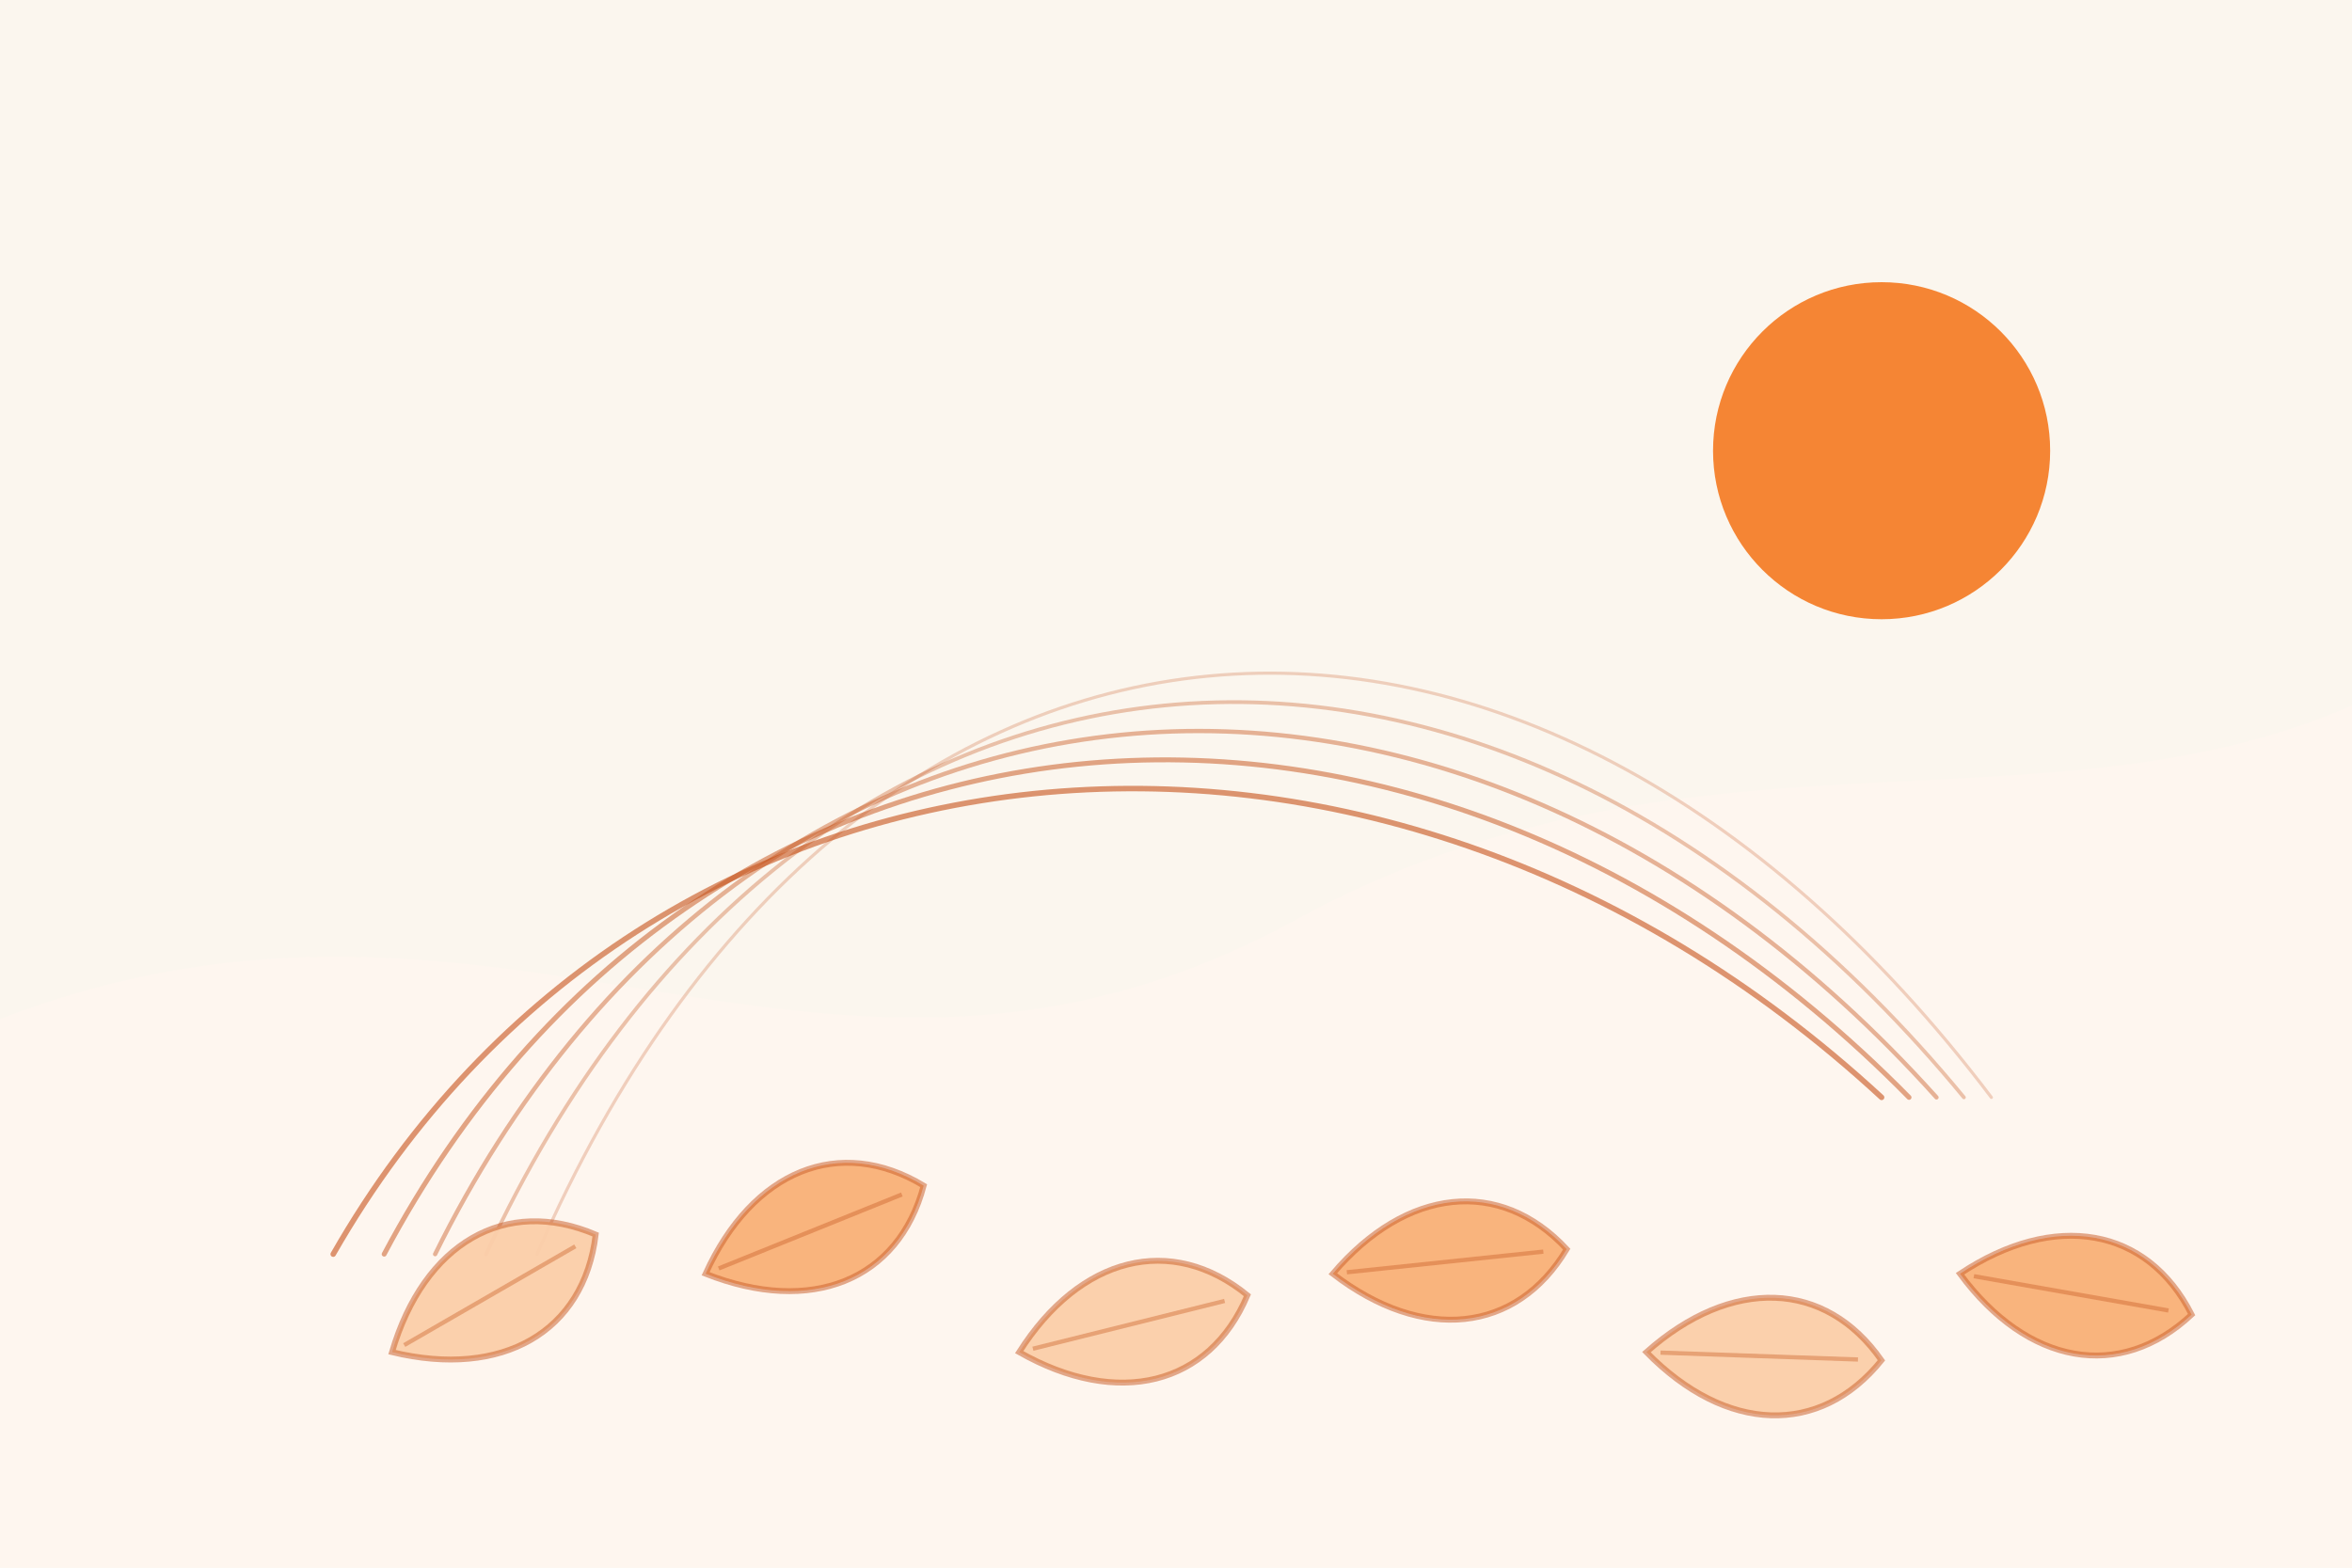
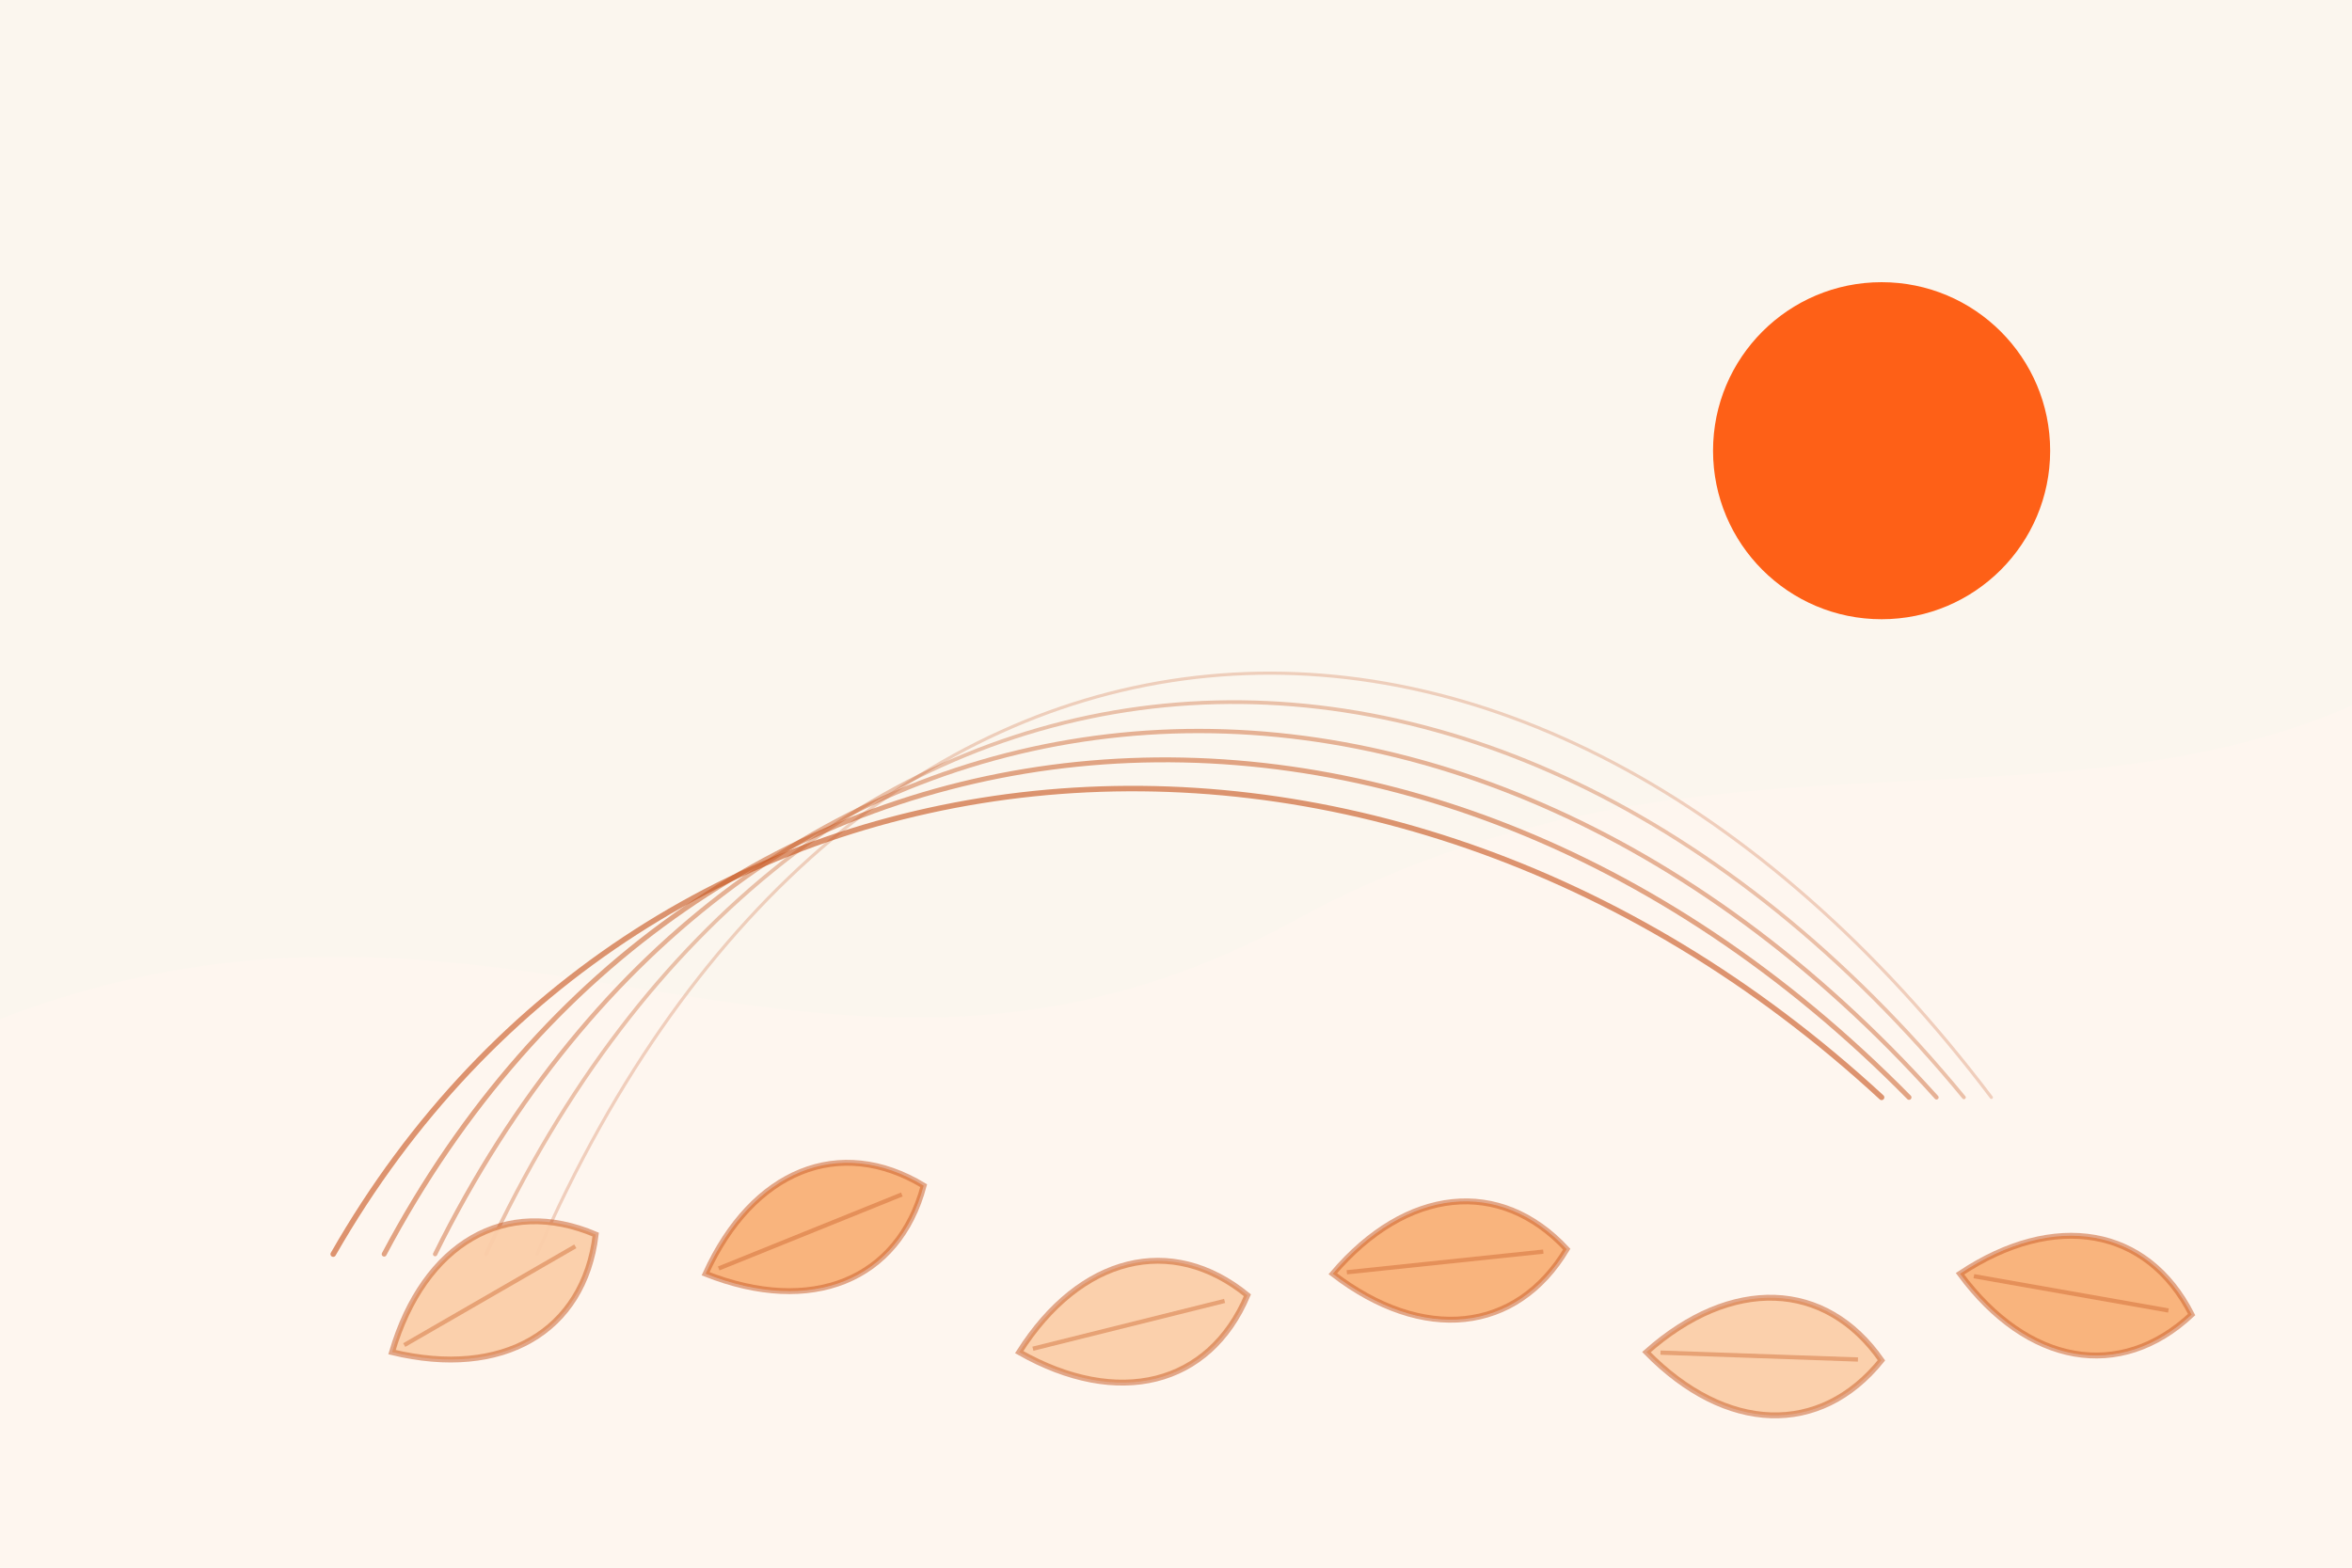
<svg xmlns="http://www.w3.org/2000/svg" viewBox="0 0 1200 800" width="1200" height="800" role="img" aria-label="Before training">
  <rect width="1200" height="800" fill="#FBF6EE" />
  <path d="M0,520 C260,420 420,600 660,470 C860,360 1040,430 1200,360 L1200,800 L0,800 Z" fill="#FEF6EF" />
  <path d="M170,640 C330,360 700,320 960,560" stroke="#C6531A" stroke-opacity="0.6" stroke-width="2.8" fill="none" stroke-linecap="round" />
  <path d="M196,640 C356,338 720,302 974,560" stroke="#C6531A" stroke-opacity="0.51" stroke-width="2.5" fill="none" stroke-linecap="round" />
  <path d="M222,640 C382,316 740,284 988,560" stroke="#C6531A" stroke-opacity="0.42" stroke-width="2.2" fill="none" stroke-linecap="round" />
  <path d="M248,640 C408,294 760,266 1002,560" stroke="#C6531A" stroke-opacity="0.33" stroke-width="1.9" fill="none" stroke-linecap="round" />
  <path d="M274,640 C434,272 780,248 1016,560" stroke="#C6531A" stroke-opacity="0.24" stroke-width="1.6" fill="none" stroke-linecap="round" />
-   <circle cx="960" cy="230" r="86" fill="#F47920" opacity="0.9" />
+   <circle cx="960" cy="230" r="86" fill="#FE5000" opacity="0.9" />
  <g transform="translate(200 690) rotate(-30)" opacity="0.95">
    <path d="M0,0 C42,-40 90,-40 120,0 C90,40 42,40 0,0 Z" fill="#FBCEA9" stroke="#C6531A" stroke-width="3" stroke-opacity="0.5" />
    <path d="M7.2,0 L108,0" stroke="#C6531A" stroke-width="2.16" stroke-opacity="0.4" fill="none" />
  </g>
  <g transform="translate(360 650) rotate(-22)" opacity="0.95">
    <path d="M0,0 C42,-40 90,-40 120,0 C90,40 42,40 0,0 Z" fill="#F9B078" stroke="#C6531A" stroke-width="3" stroke-opacity="0.5" />
    <path d="M7.2,0 L108,0" stroke="#C6531A" stroke-width="2.16" stroke-opacity="0.4" fill="none" />
  </g>
  <g transform="translate(520 690) rotate(-14)" opacity="0.95">
    <path d="M0,0 C42,-40 90,-40 120,0 C90,40 42,40 0,0 Z" fill="#FBCEA9" stroke="#C6531A" stroke-width="3" stroke-opacity="0.5" />
    <path d="M7.2,0 L108,0" stroke="#C6531A" stroke-width="2.16" stroke-opacity="0.4" fill="none" />
  </g>
  <g transform="translate(680 650) rotate(-6)" opacity="0.95">
    <path d="M0,0 C42,-40 90,-40 120,0 C90,40 42,40 0,0 Z" fill="#F9B078" stroke="#C6531A" stroke-width="3" stroke-opacity="0.5" />
    <path d="M7.2,0 L108,0" stroke="#C6531A" stroke-width="2.16" stroke-opacity="0.4" fill="none" />
  </g>
  <g transform="translate(840 690) rotate(2)" opacity="0.95">
    <path d="M0,0 C42,-40 90,-40 120,0 C90,40 42,40 0,0 Z" fill="#FBCEA9" stroke="#C6531A" stroke-width="3" stroke-opacity="0.5" />
    <path d="M7.2,0 L108,0" stroke="#C6531A" stroke-width="2.16" stroke-opacity="0.4" fill="none" />
  </g>
  <g transform="translate(1000 650) rotate(10)" opacity="0.95">
    <path d="M0,0 C42,-40 90,-40 120,0 C90,40 42,40 0,0 Z" fill="#F9B078" stroke="#C6531A" stroke-width="3" stroke-opacity="0.5" />
    <path d="M7.2,0 L108,0" stroke="#C6531A" stroke-width="2.16" stroke-opacity="0.4" fill="none" />
  </g>
</svg>
